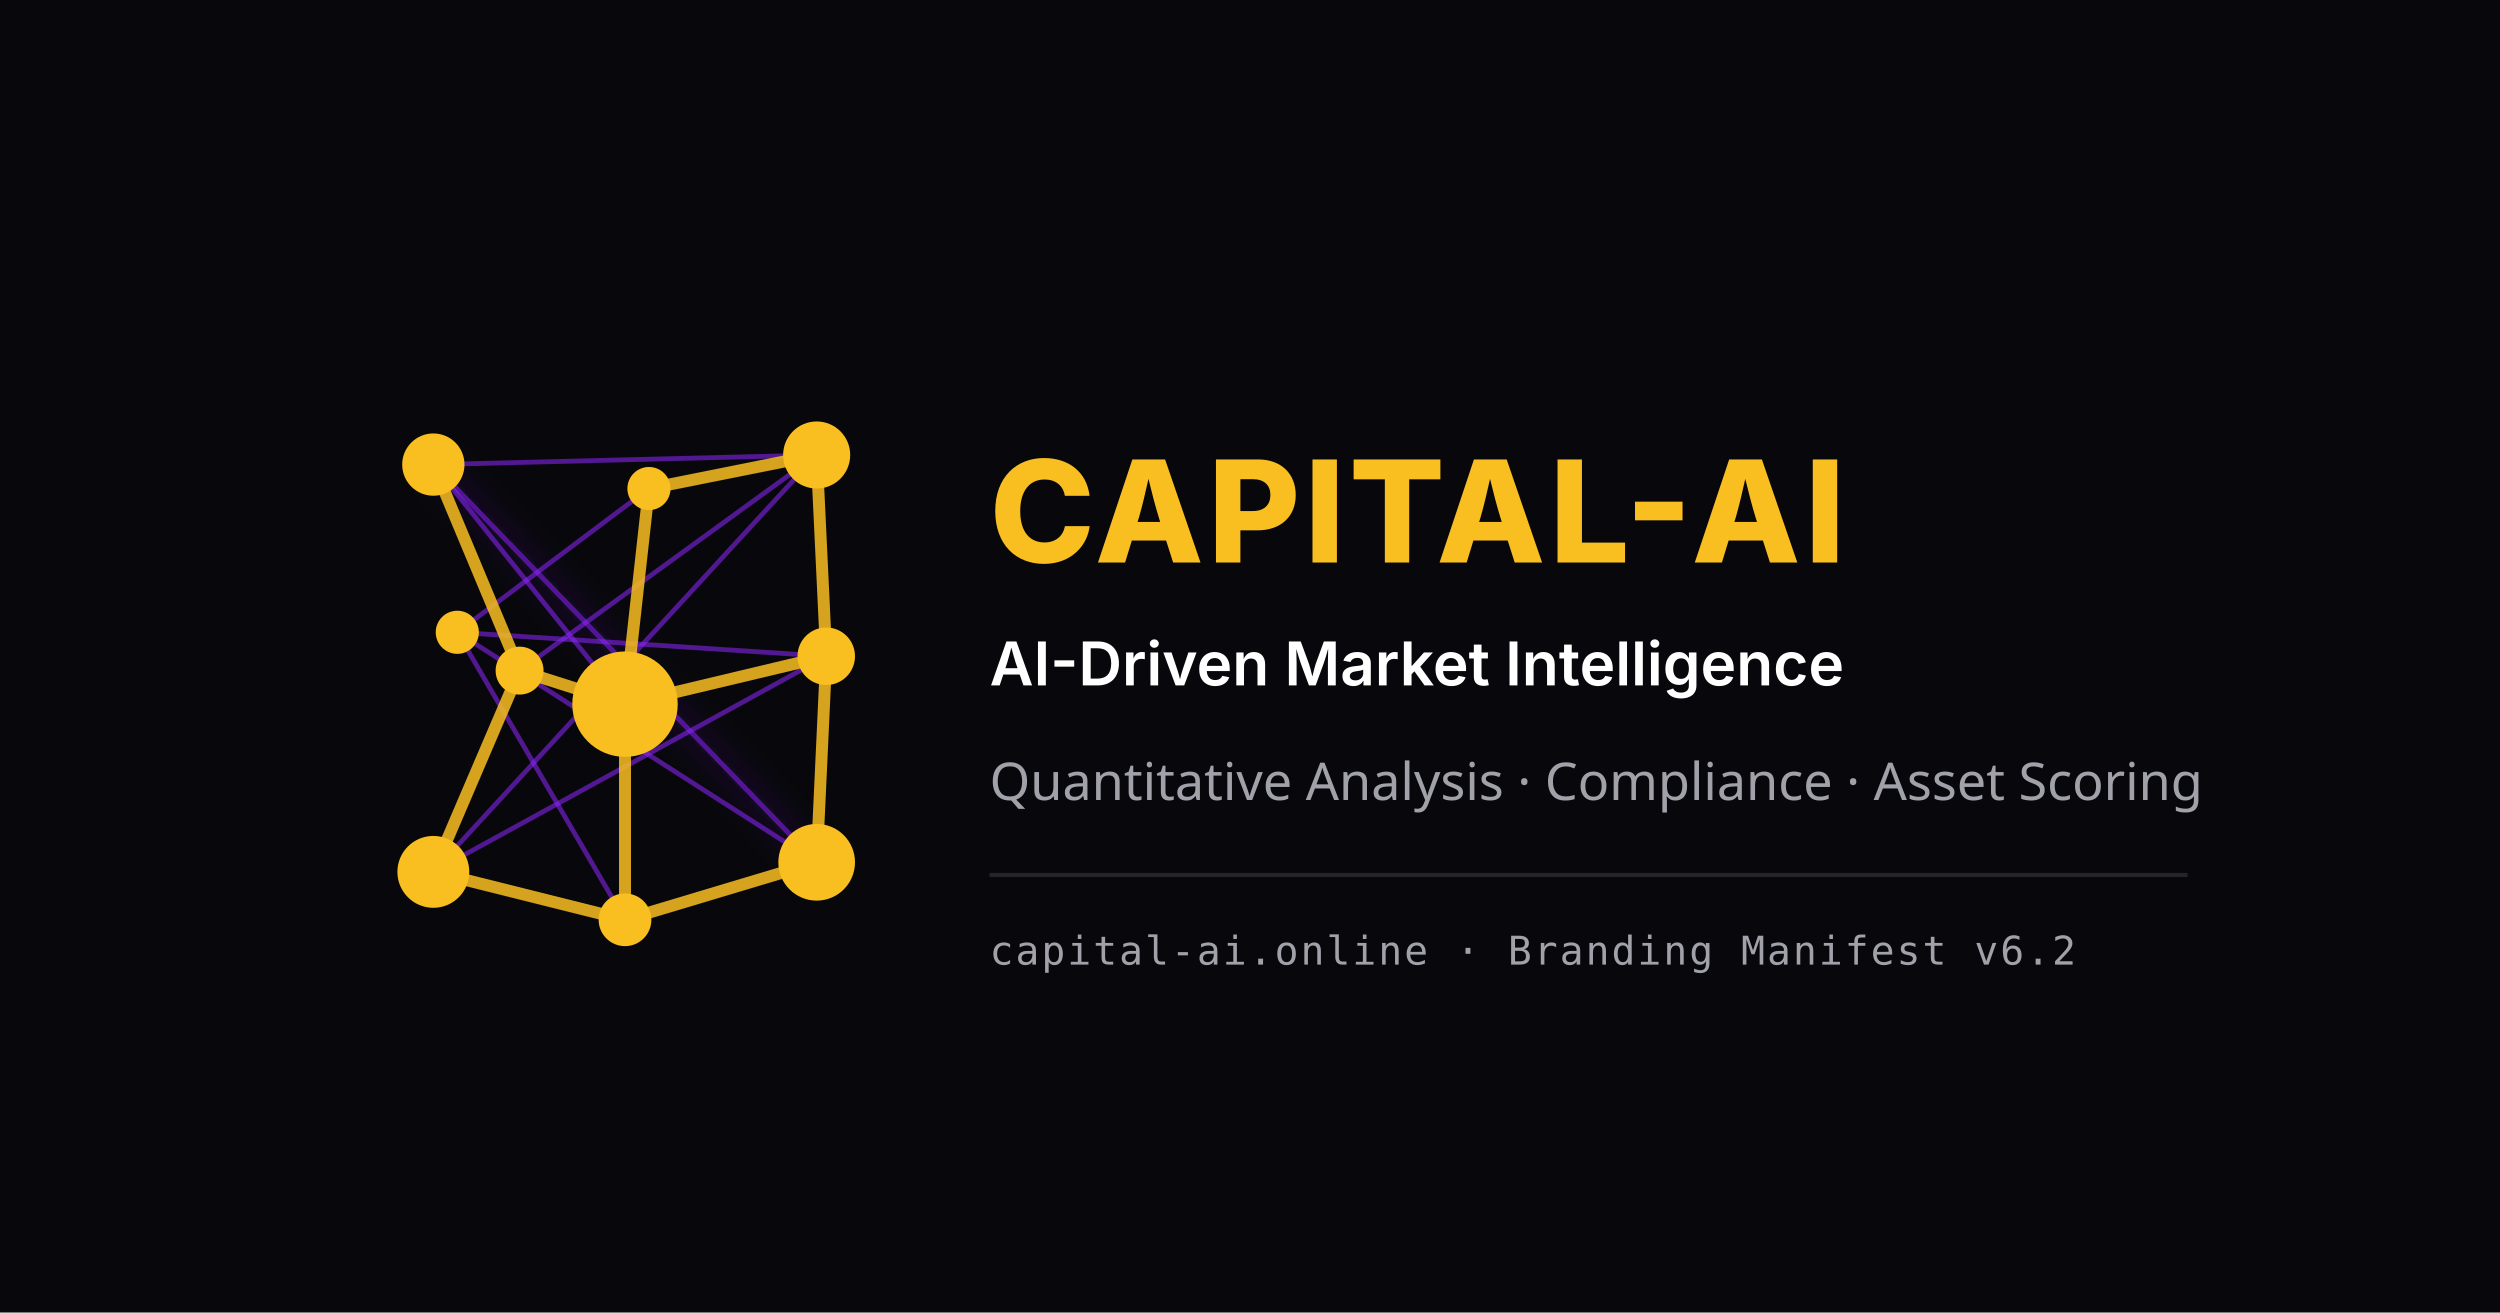
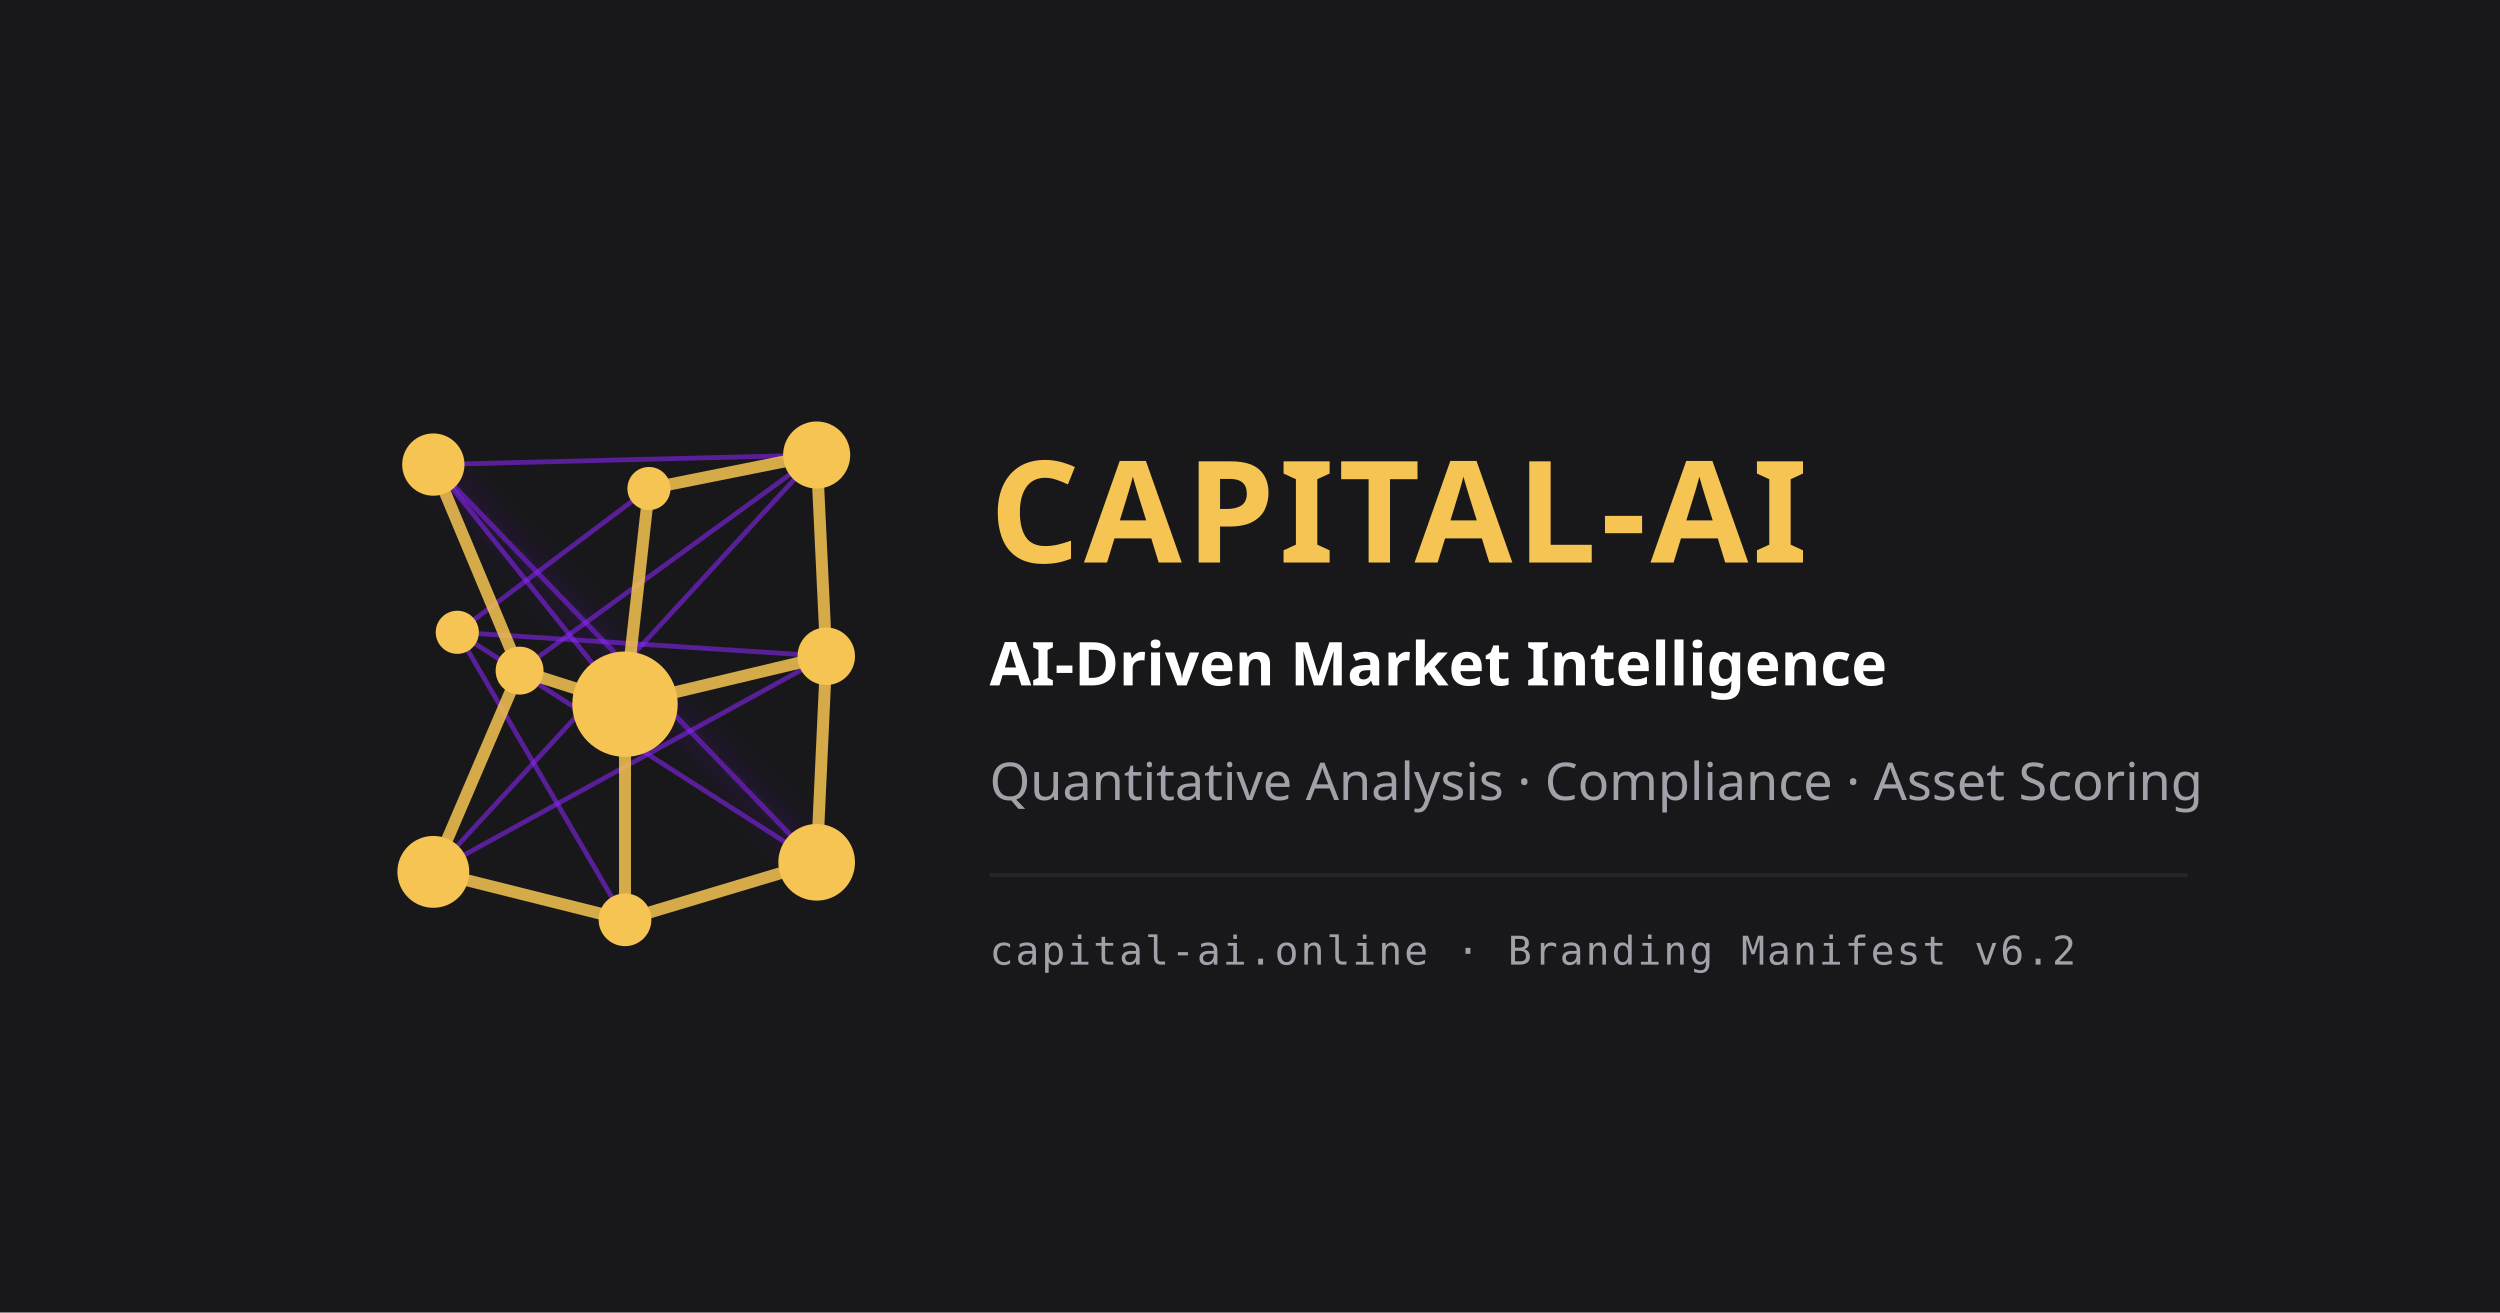
<svg xmlns="http://www.w3.org/2000/svg" viewBox="0 0 1200 630" width="1200" height="630" data-brandmark-version="1.0.0-manifest-v6.2">
-   <rect width="1200" height="630" fill="#08080C" />
+   <rect width="1200" height="630" fill="#18181B" />
  <defs>
    <filter id="brand-glow" x="-20%" y="-20%" width="140%" height="140%">
      <feGaussianBlur stdDeviation="3" result="blur" />
      <feComposite in="SourceGraphic" in2="blur" operator="over" />
    </filter>
  </defs>
  <g transform="translate(70 108) scale(2.3)">
    <g stroke="#8D26FF" stroke-width="1" stroke-opacity="0.55">
      <line x1="60" y1="50" x2="140" y2="133" filter="url(#brand-glow)" />
      <line x1="140" y1="48" x2="60" y2="135" />
      <line x1="140" y1="48" x2="78" y2="93" />
      <line x1="65" y1="85" x2="140" y2="133" />
      <line x1="60" y1="50" x2="140" y2="48" />
      <line x1="60" y1="135" x2="142" y2="90" />
      <line x1="100" y1="145" x2="65" y2="85" />
      <line x1="105" y1="55" x2="65" y2="85" />
      <line x1="65" y1="85" x2="142" y2="90" />
      <line x1="100" y1="100" x2="60" y2="50" />
    </g>
-     <g stroke="#F9BF21" stroke-width="2.5" stroke-opacity="0.85">
+     <g stroke="#F5C453" stroke-width="2.5" stroke-opacity="0.85">
      <line x1="60" y1="50" x2="78" y2="93" />
      <line x1="78" y1="93" x2="60" y2="135" />
      <line x1="60" y1="135" x2="100" y2="145" />
      <line x1="100" y1="145" x2="140" y2="133" />
      <line x1="140" y1="133" x2="142" y2="90" />
      <line x1="142" y1="90" x2="140" y2="48" />
      <line x1="140" y1="48" x2="105" y2="55" />
      <line x1="105" y1="55" x2="100" y2="100" />
      <line x1="100" y1="100" x2="100" y2="145" />
      <line x1="100" y1="100" x2="78" y2="93" />
      <line x1="100" y1="100" x2="142" y2="90" />
    </g>
-     <g fill="#F9BF21">
+     <g fill="#F5C453">
      <circle cx="100" cy="100" r="11" />
      <circle cx="60" cy="50" r="6.5" />
      <circle cx="105" cy="55" r="4.5" />
      <circle cx="140" cy="48" r="7" />
      <circle cx="65" cy="85" r="4.5" />
      <circle cx="78" cy="93" r="5" />
      <circle cx="142" cy="90" r="6" />
      <circle cx="60" cy="135" r="7.5" />
      <circle cx="100" cy="145" r="5.5" />
      <circle cx="140" cy="133" r="8" />
    </g>
  </g>
-   <text x="475" y="270" fill="#F9BF21" font-family="Inter, ui-sans-serif, system-ui, sans-serif" font-size="68" font-weight="800" letter-spacing="2">CAPITAL-AI</text>
-   <text x="475" y="329" fill="#FFFFFF" font-family="Inter, ui-sans-serif, system-ui, sans-serif" font-size="29" font-weight="600">AI-Driven Market Intelligence</text>
+   <text x="475" y="270" fill="#F5C453" font-family="Montserrat, ui-sans-serif, system-ui, sans-serif" font-size="68" font-weight="800" letter-spacing="2">CAPITAL-AI</text>
+   <text x="475" y="329" fill="#FFFFFF" font-family="Montserrat, ui-sans-serif, system-ui, sans-serif" font-size="29" font-weight="600">AI-Driven Market Intelligence</text>
  <text x="475" y="384" fill="#A1A1AA" font-family="Poppins, ui-sans-serif, system-ui, sans-serif" font-size="25">Quantitative Analysis · Compliance · Asset Scoring</text>
  <line x1="475" y1="420" x2="1050" y2="420" stroke="#252529" stroke-width="2" />
  <text x="475" y="463" fill="#A1A1AA" font-family="JetBrains Mono, ui-monospace, monospace" font-size="19" letter-spacing="1">capital-ai.online · Branding Manifest v6.2</text>
</svg>
